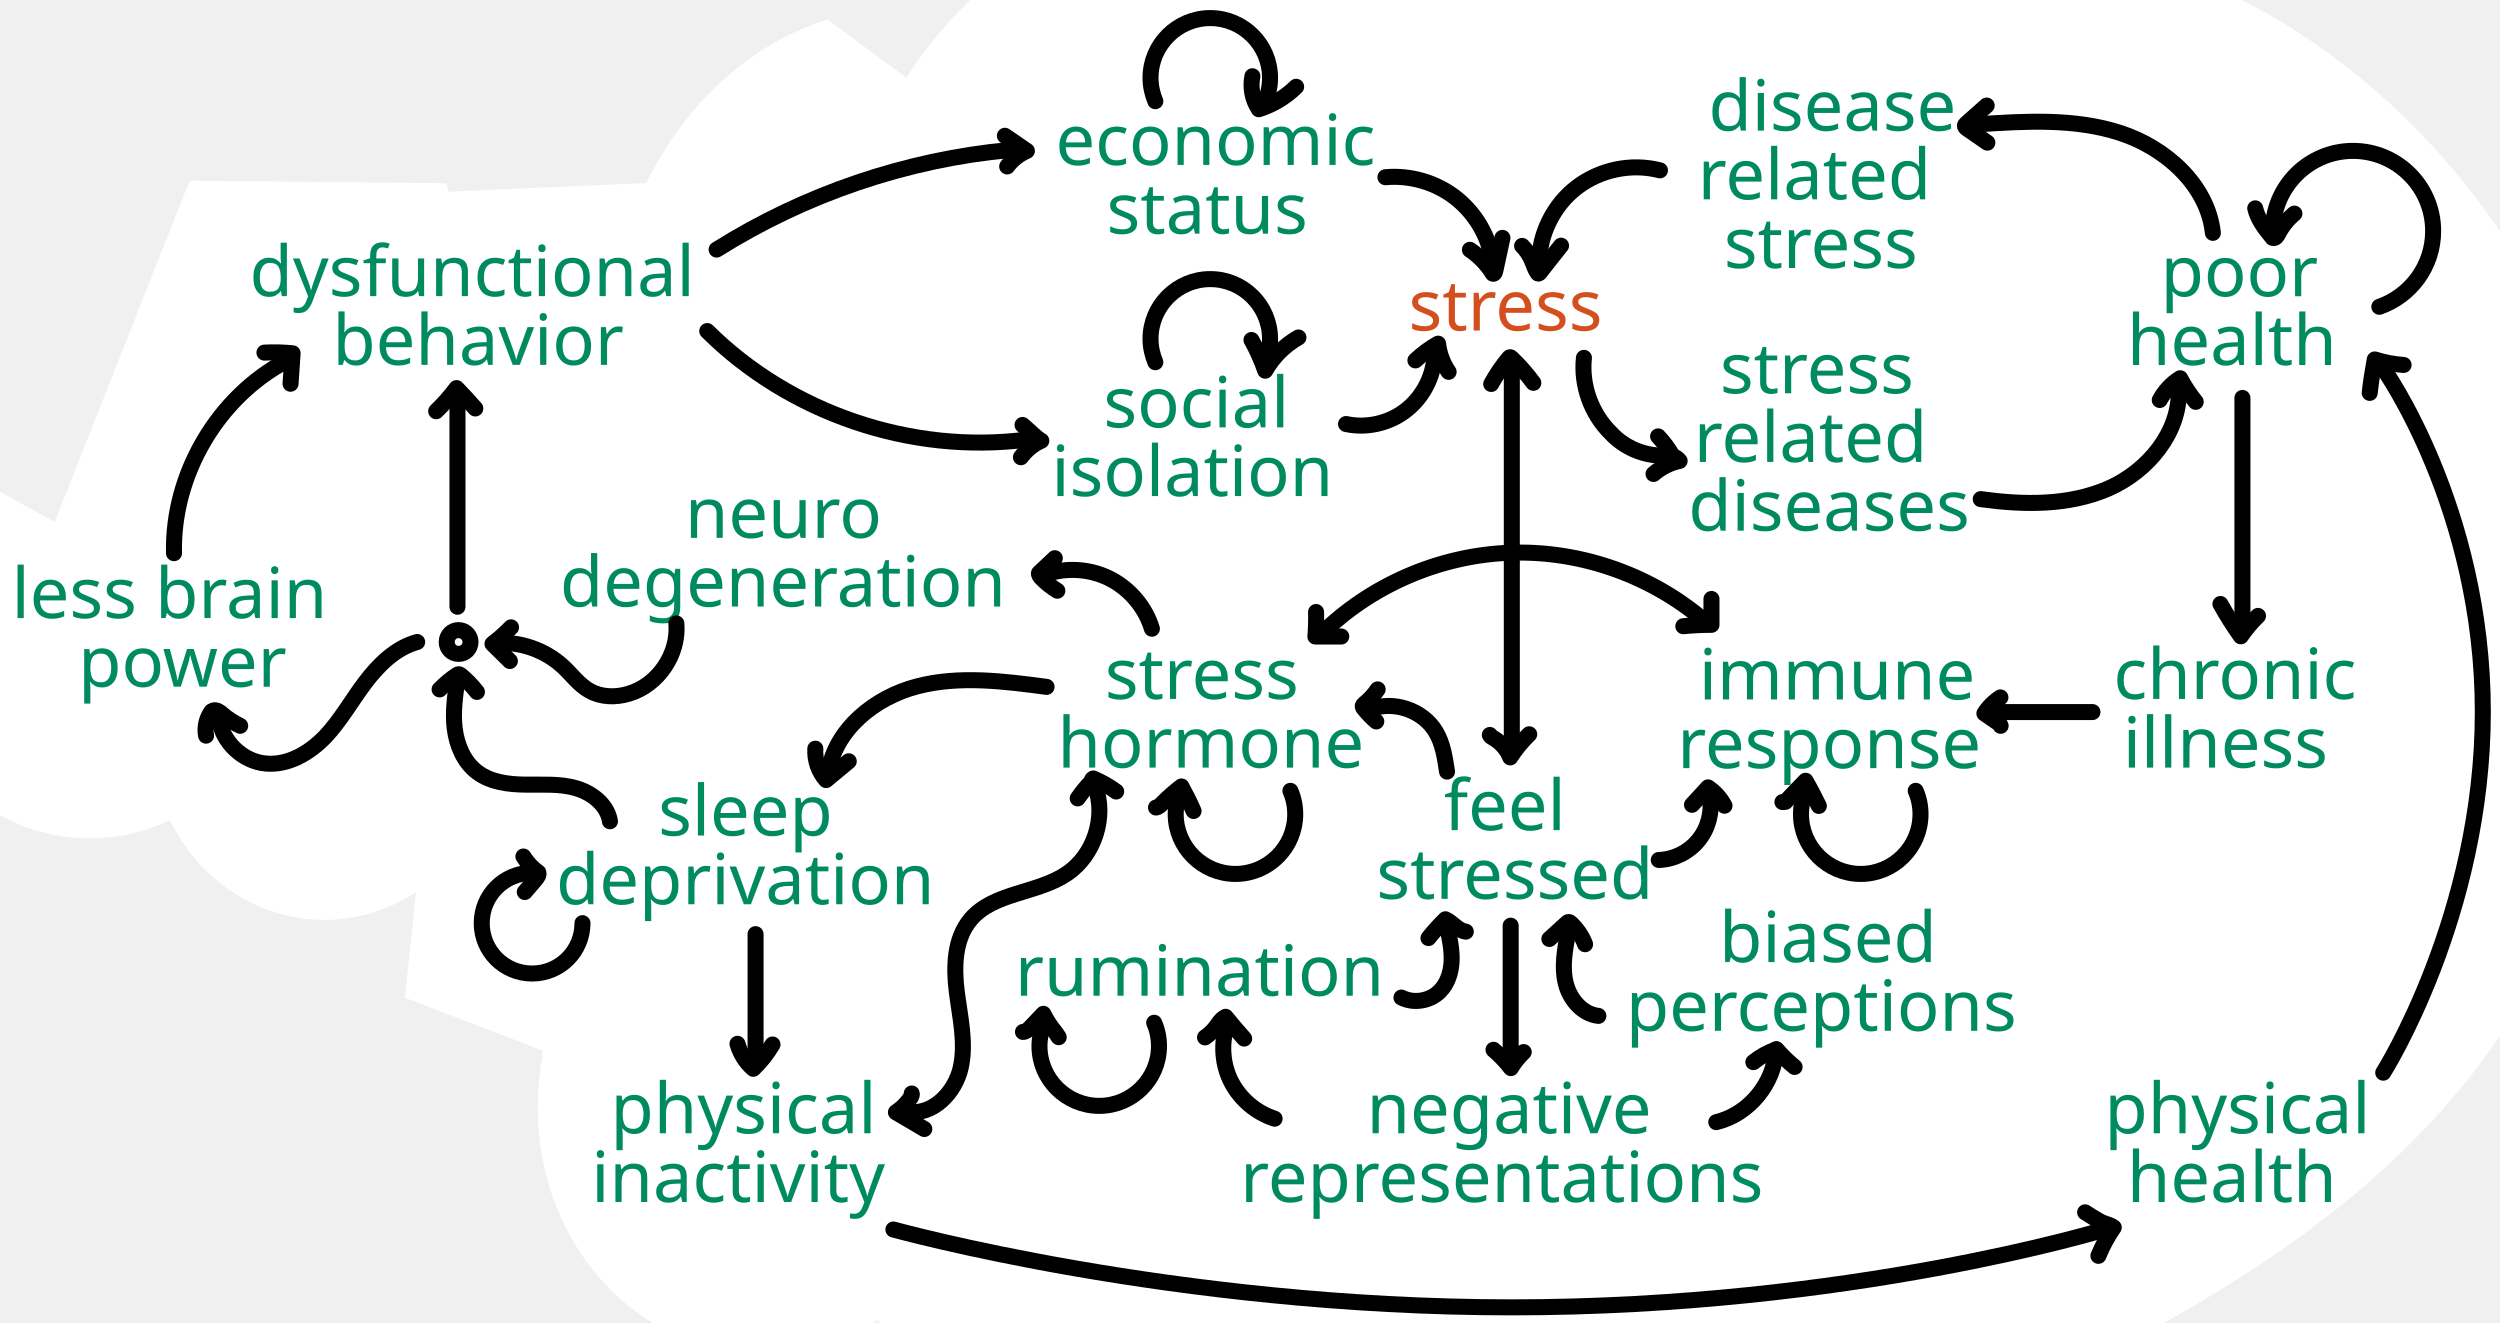
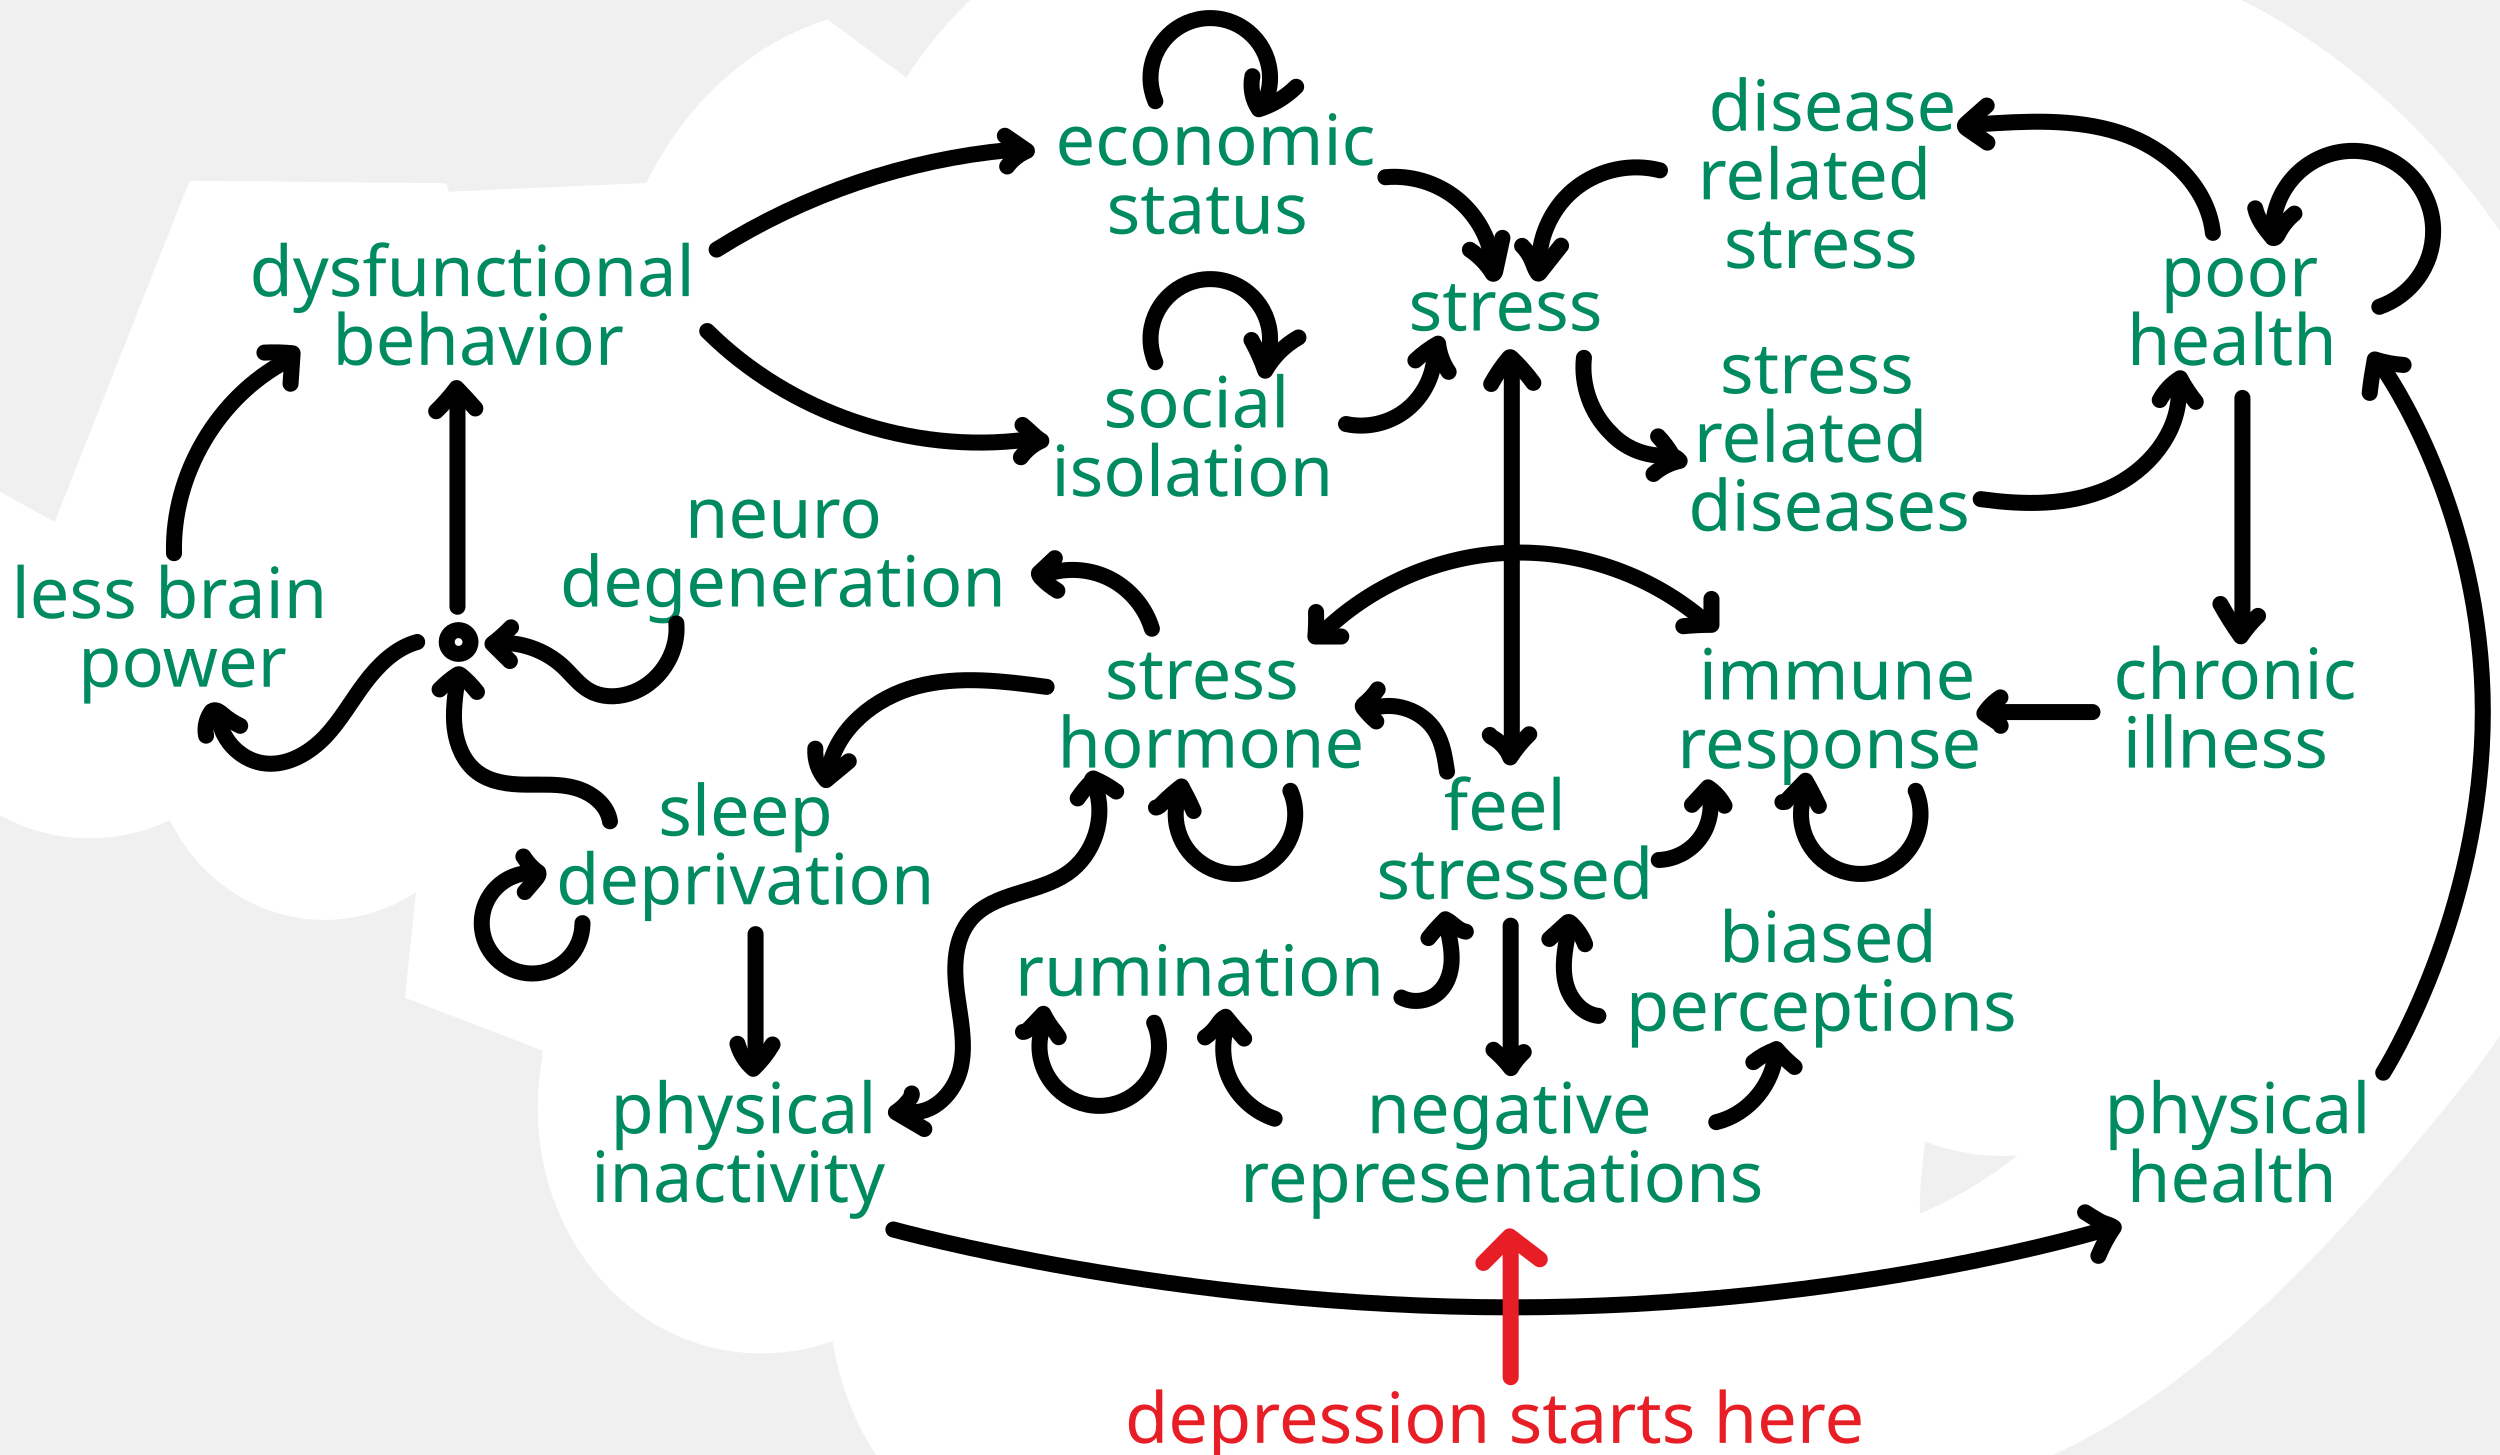
- <svg xmlns="http://www.w3.org/2000/svg" version="1.1" id="Layer_1" x="0px" y="0px" viewBox="0 0 1091.9 577.5" enable-background="new 0 0 1091.9 577.5" xml:space="preserve">
-   <path fill="none" stroke="#FFFFFF" stroke-width="120" stroke-linejoin="bevel" stroke-miterlimit="10" d="M26.5,229.5  c-8,14.4-16.2,29.9-15.1,46.3s15.6,33.1,31.7,30c14.3-2.8,21.8-18.2,27.1-31.8c22.8-57.7,45.6-115.3,68.4-173  c23.7,63.5,21.8,136.2-5.3,198.3c-3.6,8.2-7.7,16.7-7,25.6c0.6,8.9,8.1,18.1,17,16.8c8.2-1.2,12.7-10,15.9-17.7  c29.5-72.5,59.1-145,88.6-217.5c19.5,38,15.5,83.4,11,125.9c-7.4,69.9-14.9,139.8-22.3,209.7c48.9-67.5,78.2-149.1,83.4-232.3  c1.7-27.8,0.9-56,8.3-82.9c7.4-26.8,25-52.8,51.5-61.3c-1.6,124.8-25.7,249.3-70.9,365.6c-7.1,18.3-14.9,37.1-13.8,56.7  c1,19.6,13.7,40.2,33.2,42.9c16.1,2.3,31.8-8.3,40.4-22.1c8.6-13.8,11.5-30.3,14.1-46.3c14.6-89.2,25.6-179,33-269.1  c3-36.9,5.7-74.6,20.6-108.4s44.9-63.6,81.7-67.1c-7.1,162-99.9,312.8-96.4,474.9c0.3,15.1,1.6,30.6,8.2,44.2  c6.6,13.6,19.6,25,34.6,25.9c16.8,0.9,32.1-11.5,39.7-26.5s9.2-32.3,10.6-49.1c8.4-98.8,16.8-197.6,25.2-296.4  c2.9-33.7,5.8-67.9,17.4-99.7s32.9-61.5,63.6-75.7c19.8,63.3-5,130.7-22.3,194.7c-29.5,109.1-37.5,224-23.4,336.1  c1.7,13.1,4.7,27.9,16.1,34.5c13.3,7.7,31.2-0.8,39-14c7.8-13.2,8.2-29.3,8.4-44.7c1.6-121.3,3.3-242.6,4.9-363.9  c0.4-28.5,1.1-58.3,14.3-83.6C671,49.2,700.9,30.2,728.1,39c-20.5,150.7-41,301.4-61.4,452.1c-2.3,17-4.6,34.6-0.1,51.1  c4.5,16.6,17.6,32,34.7,33.8c19.2,2,36.5-14.1,42.7-32.3c6.3-18.2,4.2-38.1,2.5-57.4c-14.3-157.3-4-316.8,30.4-470.9  c19.7-4.5,39.4,11.4,46.4,30.3s4.7,39.9,2.3,59.9c-14.6,120-29.1,240-43.7,360c-4,32.6-4,73.3,24.8,89.1  c23.1,12.6,51.4,1.1,74.8-10.9c55.6-28.6,111-61.3,149.9-110.3c43.5-54.8,62.6-128.1,51.5-197.2c-11.1-69-52.3-132.7-110.7-171.1  c-15.9-10.4-33.5-19.2-52.5-20.7c-18.9-1.5-39.4,5.5-50.1,21.3s-7.9,40.3,8.2,50.4c17.8,11.1,41.5,1.5,61.8,6.9  c17.2,4.6,30.1,19.9,36,36.7c5.9,16.8,5.9,35.1,4.8,52.9c-3.8,62.8-20,124.8-47.4,181.5c-7.2,14.8-15.4,29.7-28.4,39.9  c-12.9,10.2-31.7,14.6-46.1,6.7c-22-11.9-23-42.6-21.1-67.6c3.4-44.7,6.9-89.4,10.3-134.2c1.6-20.1,3.6-41.6,16.2-57.4  s39.7-21.6,52.5-6c-11.4,58.3-22.9,116.6-34.3,174.9" />
-   <text transform="matrix(1 0 0 1 615.1955 144.3519)" fill="#D34F1D" font-family="'PermanentMarker'" font-size="30.74">stress</text>
+ <svg xmlns="http://www.w3.org/2000/svg" version="1.1" id="Layer_1" x="0px" y="0px" viewBox="0 0 1091.9 635.1" enable-background="new 0 0 1091.9 635.1" xml:space="preserve">
+   <path fill="none" stroke="#FFFFFF" stroke-width="120" stroke-linejoin="bevel" stroke-miterlimit="10" d="M26.5,229.5  c-8,14.4-16.2,29.9-15.1,46.3s15.6,33.1,31.7,30c14.3-2.8,21.8-18.2,27.1-31.8c22.8-57.7,45.6-115.3,68.4-173  c23.7,63.5,21.8,136.2-5.3,198.3c-3.6,8.2-7.7,16.7-7,25.6c0.6,8.9,8.1,18.1,17,16.8c8.2-1.2,12.7-10,15.9-17.7  c29.5-72.5,59.1-145,88.6-217.5c19.5,38,15.5,83.4,11,125.9c-7.4,69.9-14.9,139.8-22.3,209.7c48.9-67.5,78.2-149.1,83.4-232.3  c1.7-27.8,0.9-56,8.3-82.9c7.4-26.8,25-52.8,51.5-61.3c-1.6,124.8-25.7,249.3-70.9,365.6c-7.1,18.3-14.9,37.1-13.8,56.7  c1,19.6,13.7,40.2,33.2,42.9c16.1,2.3,31.8-8.3,40.4-22.1c8.6-13.8,11.5-30.3,14.1-46.3c14.6-89.2,25.6-179,33-269.1  c3-36.9,5.7-74.6,20.6-108.4s44.9-63.6,81.7-67.1c-7.1,162-100.7,371.9-97.2,534c0.3,15.1,1.6,30.6,8.2,44.2  c6.6,13.6,19.6,25,34.6,25.9c16.8,0.9,32.1-11.5,39.7-26.5c7.6-15,9.2-32.3,10.6-49.1c8.4-98.8,17.6-256.7,26-355.5  c2.9-33.7,5.8-67.9,17.4-99.7s32.9-61.5,63.6-75.7c19.8,63.3-5,130.7-22.3,194.7c-29.5,109.1-38.3,283.1-24.2,395.2  c1.7,13.1,4.7,27.9,16.1,34.5c13.3,7.7,31.2-0.8,39-14c7.8-13.2,8.2-29.3,8.4-44.7c1.6-121.3,4.1-301.7,5.7-423  c0.4-28.5,1.1-58.3,14.3-83.6C671,49.2,700.9,30.2,728.1,39c-20.5,150.7-41.7,360.5-62.2,511.2c-2.3,17-4.6,34.6-0.1,51.1  s17.6,32,34.7,33.8c19.2,2,36.5-14.1,42.7-32.3c6.3-18.2,4.2-38.1,2.5-57.4c-14.3-157.3-3.3-375.9,31.2-530  c19.7-4.5,39.4,11.4,46.4,30.3s4.7,39.9,2.3,59.9c-14.6,120-30.7,273-45.2,393c-4,32.6-4,73.3,24.8,89.1  c23.1,12.6,51.4,1.1,74.8-10.9c55.6-28.6,112.6-94.3,151.4-143.3c43.5-54.8,62.6-128.1,51.5-197.2c-11.1-69-52.3-132.7-110.7-171.1  c-15.9-10.4-33.5-19.2-52.5-20.7c-18.9-1.5-39.4,5.5-50.1,21.3s-7.9,40.3,8.2,50.4c17.8,11.1,41.5,1.5,61.8,6.9  c17.2,4.6,30.1,19.9,36,36.7c5.9,16.8,5.9,35.1,4.8,52.9c-3.8,62.8-20,124.8-47.4,181.5c-7.2,14.8-15.4,29.7-28.4,39.9  c-12.9,10.2-31.7,14.6-46.1,6.7c-22-11.9-23-42.6-21.1-67.6c3.4-44.7,6.9-89.4,10.3-134.2c1.6-20.1,3.6-41.6,16.2-57.4  s39.7-21.6,52.5-6c-11.4,58.3-22.9,116.6-34.3,174.9" />
+   <g>
+     <text transform="matrix(1 0 0 1 615.1955 144.3519)" fill="#008A60" font-family="'PermanentMarker'" font-size="30.74">stress</text>
+   </g>
  <g>
    <line fill="none" stroke="#000000" stroke-width="7" stroke-linecap="round" stroke-miterlimit="10" x1="660.3" y1="161" x2="660.3" y2="325.6" />
    <path fill="none" stroke="#000000" stroke-width="7" stroke-linecap="round" stroke-linejoin="round" stroke-miterlimit="10" d="   M651.3,167.7c2.2-4,4.8-7.9,7.8-11.4c0.1-0.1,0.2-0.3,0.4-0.3c0.2,0,0.4,0.1,0.6,0.3c3.5,3.3,6.7,7,9.6,10.9" />
    <path fill="none" stroke="#000000" stroke-width="7" stroke-linecap="round" stroke-linejoin="round" stroke-miterlimit="10" d="   M650.7,321c0.2,0.6,0.8,0.9,1.3,1.2c2.9,1.6,5.3,4.1,6.9,7c0.2,0.5,0.4,1.1,0.7,1.6c2.4-3.7,5.2-7.1,8.3-10.1" />
  </g>
  <text transform="matrix(1 0 0 1 630.6526 362.5766)">
    <tspan x="0" y="0" fill="#008A60" font-family="'PermanentMarker'" font-size="30.74">feel</tspan>
    <tspan x="-29.5" y="30" fill="#008A60" font-family="'PermanentMarker'" font-size="30.74">stressed</tspan>
  </text>
  <g>
    <path fill="none" stroke="#000000" stroke-width="7" stroke-linecap="round" stroke-miterlimit="10" d="M598.5,309.8   c10.2-4,23,0.4,28.6,9.8c3.1,5.2,4,11.4,4.9,17.4" />
    <path fill="none" stroke="#000000" stroke-width="7" stroke-linecap="round" stroke-linejoin="round" stroke-miterlimit="10" d="   M601.7,301.1c-1.6,2.4-3.6,4.5-5.9,6.4c-0.3,0.2-0.5,0.5-0.6,0.8c-0.1,0.4,0.2,0.8,0.4,1.1c1.7,2.1,3.5,4,5.5,5.7" />
  </g>
  <text transform="matrix(1 0 0 1 482.5543 305.2707)">
    <tspan x="0" y="0" fill="#008A60" font-family="'PermanentMarker'" font-size="30.74">stress</tspan>
    <tspan x="-20.7" y="30" fill="#008A60" font-family="'PermanentMarker'" font-size="30.74">hormone</tspan>
  </text>
  <g>
    <path fill="none" stroke="#000000" stroke-width="7" stroke-linecap="round" stroke-miterlimit="10" d="M724.5,375.6   c6.6-0.2,13.1-3.4,17.3-8.6c4.2-5.1,6.1-12.1,5-18.6" />
    <path fill="none" stroke="#000000" stroke-width="7" stroke-linecap="round" stroke-linejoin="round" stroke-miterlimit="10" d="   M739,351.5c2.3-2.5,4.7-5,7-7.6c3,2,5.5,4.8,7.2,8" />
  </g>
  <text transform="matrix(1 0 0 1 741.9772 305.4846)">
    <tspan x="0" y="0" fill="#008A60" font-family="'PermanentMarker'" font-size="30.74">immune</tspan>
    <tspan x="-9.4" y="30" fill="#008A60" font-family="'PermanentMarker'" font-size="30.74">response</tspan>
  </text>
  <g>
    <path fill="none" stroke="#000000" stroke-width="7" stroke-linecap="round" stroke-miterlimit="10" d="M576.6,277.4   c22-21.9,52.4-35,83.4-36s62.2,10.2,85.5,30.7" />
    <path fill="none" stroke="#000000" stroke-width="7" stroke-linecap="round" stroke-linejoin="round" stroke-miterlimit="10" d="   M747.5,261.6c0,3.8,0,7.6,0,11.3c-4.1,0-8.2,0.2-12.3,0.6" />
    <path fill="none" stroke="#000000" stroke-width="7" stroke-linecap="round" stroke-linejoin="round" stroke-miterlimit="10" d="   M574.8,267.3c0.1,3.6,0,7.1-0.3,10.7c3.8,0,7.6,0,11.3,0" />
  </g>
  <g>
    <path fill="none" stroke="#000000" stroke-width="7" stroke-linecap="round" stroke-miterlimit="10" d="M515.6,345.4   c-1.3,3.1-2.1,6.6-2.1,10.2c0,14.4,11.7,26.1,26.1,26.1s26.1-11.7,26.1-26.1c0-3.6-0.7-7-2.1-10.2" />
    <path fill="none" stroke="#000000" stroke-width="7" stroke-linecap="round" stroke-linejoin="round" stroke-miterlimit="10" d="   M504.9,352.7c1.2-0.2,2-1.1,2.9-2c2.6-2.6,5.3-5,8.2-7.2c1.9,3.5,3.7,7,5.3,10.7" />
  </g>
  <g>
    <path fill="none" stroke="#000000" stroke-width="7" stroke-linecap="round" stroke-miterlimit="10" d="M788.7,345.4   c-1.3,3.1-2.1,6.6-2.1,10.2c0,14.4,11.7,26.1,26.1,26.1c14.4,0,26.1-11.7,26.1-26.1c0-3.6-0.7-7-2.1-10.2" />
    <path fill="none" stroke="#000000" stroke-width="7" stroke-linecap="round" stroke-linejoin="round" stroke-miterlimit="10" d="   M778.5,350.3c0.4,0,0.8,0,1.3-0.1c2.9-3.1,5.8-6.1,8.8-9.2c2.1,3.6,4,7.3,5.8,11" />
  </g>
  <g>
    <path fill="none" stroke="#000000" stroke-width="7" stroke-linecap="round" stroke-miterlimit="10" d="M503.1,274.6   c-2.7-9-9.2-16.9-17.5-21.4c-8.3-4.5-18.4-5.5-27.5-2.8" />
    <path fill="none" stroke="#000000" stroke-width="7" stroke-linecap="round" stroke-linejoin="round" stroke-miterlimit="10" d="   M460.7,243.8c-2.3,2.2-4.6,4.3-6.9,6.5c-0.2,0.7,0.4,1.4,0.9,2c2.1,2.2,4.5,4.1,7.1,5.7" />
  </g>
  <text transform="matrix(1 0 0 1 299.1598 234.9046)">
    <tspan x="0" y="0" fill="#008A60" font-family="'PermanentMarker'" font-size="30.74">neuro</tspan>
    <tspan x="-54.6" y="30" fill="#008A60" font-family="'PermanentMarker'" font-size="30.74">degeneration</tspan>
  </text>
  <g>
    <path fill="none" stroke="#000000" stroke-width="7" stroke-linecap="round" stroke-miterlimit="10" d="M457.1,300   c-18.8-2.5-38.3-5-56.6-0.2c-18.4,4.8-35.7,18.7-38.7,37.5" />
    <path fill="none" stroke="#000000" stroke-width="7" stroke-linecap="round" stroke-linejoin="round" stroke-miterlimit="10" d="   M356.1,327c-0.3,5,1.4,10,4.7,13.7c3.3-2.7,6.6-5.5,9.9-8.2" />
  </g>
  <text transform="matrix(1 0 0 1 287.4713 364.9405)">
    <tspan x="0" y="0" fill="#008A60" font-family="'PermanentMarker'" font-size="30.74">sleep</tspan>
    <tspan x="-44.6" y="30" fill="#008A60" font-family="'PermanentMarker'" font-size="30.74">deprivation</tspan>
  </text>
  <g>
    <line fill="none" stroke="#000000" stroke-width="7" stroke-linecap="round" stroke-miterlimit="10" x1="330" y1="408" x2="330" y2="459" />
    <path fill="none" stroke="#000000" stroke-width="7" stroke-linecap="round" stroke-linejoin="round" stroke-miterlimit="10" d="   M322.1,455.9c1.2,4.2,3.6,8.1,6.9,10.9c3.3-3.1,6.1-6.7,8.4-10.6" />
  </g>
  <text transform="matrix(1 0 0 1 266.6528 494.9754)">
    <tspan x="0" y="0" fill="#008A60" font-family="'PermanentMarker'" font-size="30.74">physical</tspan>
    <tspan x="-8.4" y="30" fill="#008A60" font-family="'PermanentMarker'" font-size="30.74">inactivity</tspan>
  </text>
  <g>
    <path fill="none" stroke="#000000" stroke-width="7" stroke-linecap="round" stroke-miterlimit="10" d="M478.3,343.3   c5,13.5-0.3,30.1-12.2,38.2c-13,8.9-32.1,8.1-42.2,20.1c-7.1,8.5-7.4,20.7-6,31.7c1.4,11,4.1,22.2,1.7,33   c-2.4,10.8-12.2,21.1-23.1,19.2" />
    <path fill="none" stroke="#000000" stroke-width="7" stroke-linecap="round" stroke-linejoin="round" stroke-miterlimit="10" d="   M398.2,477.6c0.2,0.5-0.1,1-0.3,1.5c-1.7,2.7-4,5-6.6,6.7c4.1,2.4,8.3,4.9,12.4,7.3" />
    <path fill="none" stroke="#000000" stroke-width="7" stroke-linecap="round" stroke-linejoin="round" stroke-miterlimit="10" d="   M470.7,348.7c1.8-2.6,3.8-5.1,6.1-7.4c-0.1-0.5,0.2-1.1,0.7-1.3c3.5,1.5,6.9,3.4,10,5.7" />
  </g>
  <g>
    <path fill="none" stroke="#000000" stroke-width="7" stroke-linecap="round" stroke-linejoin="round" stroke-miterlimit="10" d="   M254.4,403.2c0,12.2-9.8,22-22,22s-22-9.8-22-22s9.8-22,22-22" />
    <path fill="none" stroke="#000000" stroke-width="7" stroke-linecap="round" stroke-linejoin="round" stroke-miterlimit="10" d="   M228.6,374.1c1.7,2.7,3.9,5.1,6.5,6.9c0.4,1-0.4,2.2-1.1,3c-1.6,1.9-3.2,3.7-4.8,5.6" />
  </g>
  <g>
    <path fill="none" stroke="#000000" stroke-width="7" stroke-linecap="round" stroke-miterlimit="10" d="M201.2,275.3   c2.4,0.4,4.3,2.6,4.3,5.1c0,2.9-2.3,5.2-5.2,5.2c-2.9,0-5.2-2.3-5.2-5.2c0-2.9,2.3-5.2,5.2-5.2" />
    <path fill="none" stroke="#000000" stroke-width="7" stroke-linecap="round" stroke-miterlimit="10" d="M199.9,296.2   c-1.1,7.3-2.2,14.7-1.3,22c0.9,7.3,4,14.7,9.9,19.1c5.9,4.4,13.6,5.3,21,5.4c7.4,0.1,14.9-0.5,21.9,1.5c7.1,2,13.9,7.3,15,14.5" />
    <path fill="none" stroke="#000000" stroke-width="7" stroke-linecap="round" stroke-miterlimit="10" d="M295.4,272.3   c1.2,13.3-7.9,26.9-20.8,30.7c-5.6,1.7-12,1.6-17.1-1.3c-4.5-2.5-7.7-6.9-11.4-10.4c-7.9-7.4-19-11.3-29.9-10.4" />
    <line fill="none" stroke="#000000" stroke-width="7" stroke-linecap="round" stroke-miterlimit="10" x1="199.8" y1="265" x2="199.8" y2="172.3" />
    <path fill="none" stroke="#000000" stroke-width="7" stroke-linecap="round" stroke-miterlimit="10" d="M95.6,313.8   c1.4,10.2,10.4,18.9,20.7,19.7c9.7,0.8,19-4.7,25.8-11.8c6.7-7.1,11.5-15.8,17.4-23.6c5.9-7.8,13.3-15.1,22.7-17.7" />
    <path fill="none" stroke="#000000" stroke-width="7" stroke-linecap="round" stroke-linejoin="round" stroke-miterlimit="10" d="   M223.2,274c-2.5,2.6-5.2,5-8.1,7.2c2.5,2.5,5.1,5,7.6,7.5" />
    <path fill="none" stroke="#000000" stroke-width="7" stroke-linecap="round" stroke-linejoin="round" stroke-miterlimit="10" d="   M192,301.1c2.3-2.3,4.8-4.5,7.6-6.3c0.3-0.2,0.6-0.4,0.9-0.3c0.2,0,0.4,0.2,0.6,0.3c2.7,2.2,5.1,4.7,7.2,7.4" />
    <path fill="none" stroke="#000000" stroke-width="7" stroke-linecap="round" stroke-linejoin="round" stroke-miterlimit="10" d="   M190.5,179.6c3.2-3.1,6.2-6.5,8.9-10.1c2.8,2.9,5.5,5.8,8.2,8.9" />
    <path fill="none" stroke="#000000" stroke-width="7" stroke-linecap="round" stroke-linejoin="round" stroke-miterlimit="10" d="   M90,321.3c-0.7-3.6,0.2-7.6,2.4-10.6c0.3-0.1,0.5-0.3,0.8-0.4c1.4-0.4,2.9,0.7,4,1.7c2.3,2,5,3.7,7.7,5" />
  </g>
  <text transform="matrix(1 0 0 1 5.0581 269.9439)">
    <tspan x="0" y="0" fill="#008A60" font-family="'PermanentMarker'" font-size="30.74">less brain</tspan>
    <tspan x="29.1" y="30" fill="#008A60" font-family="'PermanentMarker'" font-size="30.74">power</tspan>
  </text>
  <text transform="matrix(1 0 0 1 108.9952 129.3521)">
    <tspan x="0" y="0" fill="#008A60" font-family="'PermanentMarker'" font-size="30.74">dysfunctional</tspan>
    <tspan x="36.2" y="30" fill="#008A60" font-family="'PermanentMarker'" font-size="30.74">behavior</tspan>
  </text>
  <path fill="none" stroke="#000000" stroke-width="7" stroke-linecap="round" stroke-miterlimit="10" d="M76,241.6  c-0.8-34.3,19.1-68.3,49.5-84.2" />
  <path fill="none" stroke="#000000" stroke-width="7" stroke-linecap="round" stroke-linejoin="round" stroke-miterlimit="10" d="  M115.5,154c4.1-0.2,8.2-0.1,12.3,0.3c-0.3,4.4-0.6,8.9-0.9,13.3" />
  <g>
    <path fill="none" stroke="#000000" stroke-width="7" stroke-linecap="round" stroke-miterlimit="10" d="M313,109   c38.5-24.2,82.8-39.3,128.1-43.5" />
    <path fill="none" stroke="#000000" stroke-width="7" stroke-linecap="round" stroke-linejoin="round" stroke-miterlimit="10" d="   M438.9,59.3c3.2,2.2,6.4,4.4,9.6,6.6c-3.4,1.5-6.4,3.8-8.6,6.8" />
  </g>
  <text transform="matrix(1 0 0 1 461.0083 72.0467)">
    <tspan x="0" y="0" fill="#008A60" font-family="'PermanentMarker'" font-size="30.74">economic</tspan>
    <tspan x="22.3" y="30" fill="#008A60" font-family="'PermanentMarker'" font-size="30.74">status</tspan>
  </text>
  <g>
    <path fill="none" stroke="#000000" stroke-width="7" stroke-linecap="round" stroke-miterlimit="10" d="M504.6,44.2   c-1.3-3.1-2.1-6.6-2.1-10.2c0-14.4,11.7-26.1,26.1-26.1c14.4,0,26.1,11.7,26.1,26.1c0,3.6-0.7,7-2.1,10.2" />
    <path fill="none" stroke="#000000" stroke-width="7" stroke-linecap="round" stroke-linejoin="round" stroke-miterlimit="10" d="   M547,33.3c-1,4.9,0,10.2,2.8,14.4c6.1-1.9,11.7-5.3,16.3-9.8" />
  </g>
  <g>
    <path fill="none" stroke="#000000" stroke-width="7" stroke-linecap="round" stroke-miterlimit="10" d="M605.1,77.4   c10.9-1,22.2,2.3,30.8,9.1c8.6,6.8,14.5,16.9,16,27.8" />
    <path fill="none" stroke="#000000" stroke-width="7" stroke-linecap="round" stroke-linejoin="round" stroke-miterlimit="10" d="   M642,109.1c4,2.7,7.5,6.3,10,10.4c0.4,0.3,0.9-0.3,1-0.8c1.1-4.9,2.1-9.9,3.2-14.8" />
  </g>
  <g>
    <path fill="none" stroke="#000000" stroke-width="7" stroke-linecap="round" stroke-miterlimit="10" d="M308.9,144.6   c36.1,35.9,89.1,53.9,139.5,47.4" />
    <path fill="none" stroke="#000000" stroke-width="7" stroke-linecap="round" stroke-linejoin="round" stroke-miterlimit="10" d="   M446.6,185.6c1.6,1.4,3.2,2.8,4.7,4.2c1.1,1,2.2,2,3.5,2.7c-3.5,1.5-6.6,4.1-8.9,7.2" />
  </g>
  <text transform="matrix(1 0 0 1 481.9358 186.6573)">
    <tspan x="0" y="0" fill="#008A60" font-family="'PermanentMarker'" font-size="30.74">social</tspan>
    <tspan x="-22.7" y="30" fill="#008A60" font-family="'PermanentMarker'" font-size="30.74">isolation</tspan>
  </text>
  <g>
    <path fill="none" stroke="#000000" stroke-width="7" stroke-linecap="round" stroke-miterlimit="10" d="M504.6,158.2   c-1.3-3.1-2.1-6.6-2.1-10.2c0-14.4,11.7-26.1,26.1-26.1c14.4,0,26.1,11.7,26.1,26.1c0,3.6-0.7,7-2.1,10.2" />
    <path fill="none" stroke="#000000" stroke-width="7" stroke-linecap="round" stroke-linejoin="round" stroke-miterlimit="10" d="   M546.6,148.5c2.4,4.3,4.4,8.8,6,13.4c3.4-6,8.5-11.1,14.5-14.5" />
  </g>
  <g>
    <path fill="none" stroke="#000000" stroke-width="7" stroke-linecap="round" stroke-miterlimit="10" d="M587.9,185.2   c8.8,1.9,18.3-0.2,25.5-5.5c7.2-5.3,12.1-13.8,13-22.7" />
    <path fill="none" stroke="#000000" stroke-width="7" stroke-linecap="round" stroke-linejoin="round" stroke-miterlimit="10" d="   M618.2,157.4c3-2.8,6.3-5.3,9.9-7.3c0.5,4.4,2.1,8.7,4.6,12.3" />
  </g>
  <g>
    <path fill="none" stroke="#000000" stroke-width="7" stroke-linecap="round" stroke-miterlimit="10" d="M691.8,156.3   c-1.3,12,3.2,24.5,11.8,32.9c5.8,6.3,14.4,9.9,22.9,9.8" />
    <path fill="none" stroke="#000000" stroke-width="7" stroke-linecap="round" stroke-linejoin="round" stroke-miterlimit="10" d="   M724.2,190.6c2.5,2.6,4.6,5.5,6.4,8.6c1.2,0.4,2.2,1.1,3,2.1c-4.2,0.9-8.2,2.9-11.4,5.7" />
  </g>
  <text transform="matrix(1 0 0 1 751.2 171.7644)">
    <tspan x="0" y="0" fill="#008A60" font-family="'PermanentMarker'" font-size="30.74">stress</tspan>
    <tspan x="-11.4" y="30" fill="#008A60" font-family="'PermanentMarker'" font-size="30.74">related</tspan>
    <tspan x="-13.8" y="60" fill="#008A60" font-family="'PermanentMarker'" font-size="30.74">diseases</tspan>
  </text>
  <g>
    <path fill="none" stroke="#000000" stroke-width="7" stroke-linecap="round" stroke-miterlimit="10" d="M865.1,218   c18.7,2.6,38.4,2.9,55.7-4.6c17.3-7.6,31.5-24.6,30.8-43.5" />
    <path fill="none" stroke="#000000" stroke-width="7" stroke-linecap="round" stroke-linejoin="round" stroke-miterlimit="10" d="   M943.3,174.7c2.1-3.9,5.2-7.2,8.9-9.5c1.9,3.6,4.2,7.1,6.8,10.3" />
  </g>
  <text transform="matrix(1 0 0 1 943.6816 129.4055)">
    <tspan x="0" y="0" fill="#008A60" font-family="'PermanentMarker'" font-size="30.74">poor</tspan>
    <tspan x="-14.7" y="30" fill="#008A60" font-family="'PermanentMarker'" font-size="30.74">health</tspan>
  </text>
  <g>
    <path fill="none" stroke="#000000" stroke-width="7" stroke-linecap="round" stroke-miterlimit="10" d="M863.8,54.3   c20.9-1.4,42.4-2.7,62.3,3.8c19.9,6.5,38.1,22.8,40.4,43.6" />
    <path fill="none" stroke="#000000" stroke-width="7" stroke-linecap="round" stroke-linejoin="round" stroke-miterlimit="10" d="   M867.7,46.1c-2.6,2.3-5.2,4.6-7.8,6.9c-0.4,0.4-0.9,0.8-1.3,1.2c-0.2,0.2-0.3,0.4-0.4,0.6c-0.1,0.5,0.4,1,0.8,1.3   c3,2.1,6,4.1,9,6.2" />
  </g>
  <text transform="matrix(1 0 0 1 746.2096 57.0459)">
    <tspan x="0" y="0" fill="#008A60" font-family="'PermanentMarker'" font-size="30.74">disease</tspan>
    <tspan x="-4.7" y="30" fill="#008A60" font-family="'PermanentMarker'" font-size="30.74">related</tspan>
    <tspan x="6.7" y="60" fill="#008A60" font-family="'PermanentMarker'" font-size="30.74">stress</tspan>
  </text>
  <g>
    <path fill="none" stroke="#000000" stroke-width="7" stroke-linecap="round" stroke-miterlimit="10" d="M672.2,115   c0.1-12.8,6.3-25.4,16.5-33.2s23.9-10.6,36.3-7.4" />
    <path fill="none" stroke="#000000" stroke-width="7" stroke-linecap="round" stroke-linejoin="round" stroke-miterlimit="10" d="   M664.8,107.4c1.8,1.8,3.2,3.9,4.2,6.2c0.8,1.9,1.4,4,2.6,5.7c0.1,0.1,0.2,0.2,0.3,0.2c0.2,0,0.3-0.1,0.5-0.3c3.1-4,6.3-8,9.4-11.9" />
  </g>
  <g>
    <path fill="none" stroke="#000000" stroke-width="7" stroke-linecap="round" stroke-miterlimit="10" d="M1039.2,134   c13.7-4.8,23.5-17.8,23.5-33.1c0-19.3-15.7-35-35-35c-19.3,0-35,15.7-35,35" />
    <path fill="none" stroke="#000000" stroke-width="7" stroke-linecap="round" stroke-linejoin="round" stroke-miterlimit="10" d="   M985,91c1.1,4.9,4.4,9,7.6,12.9c1.1,0.4,2-0.8,2.5-1.9c1.7-3.3,4.1-6.3,7-8.7" />
  </g>
  <g>
    <line fill="none" stroke="#000000" stroke-width="7" stroke-linecap="round" stroke-miterlimit="10" x1="979.4" y1="173.8" x2="979.4" y2="271.9" />
    <path fill="none" stroke="#000000" stroke-width="7" stroke-linecap="round" stroke-linejoin="round" stroke-miterlimit="10" d="   M969.8,263.8c2.7,4.9,5.7,9.6,8.9,14.1c2.2-3.2,4.7-6.2,7.5-8.9" />
  </g>
  <text transform="matrix(1 0 0 1 923.0735 305.2705)">
    <tspan x="0" y="0" fill="#008A60" font-family="'PermanentMarker'" font-size="30.74">chronic</tspan>
    <tspan x="4.1" y="30" fill="#008A60" font-family="'PermanentMarker'" font-size="30.74">illness</tspan>
  </text>
  <g>
    <line fill="none" stroke="#000000" stroke-width="7" stroke-linecap="round" stroke-miterlimit="10" x1="871.2" y1="311" x2="913.9" y2="311" />
    <path fill="none" stroke="#000000" stroke-width="7" stroke-linecap="round" stroke-linejoin="round" stroke-miterlimit="10" d="   M873.7,304.6c-2.8,1.8-5.2,4.2-7,7c2.2,1.5,4.5,3.1,6.7,4.6c0.1,0.3,0.3,0.6,0.4,0.8" />
  </g>
  <g>
    <path fill="none" stroke="#000000" stroke-width="7" stroke-linecap="round" stroke-miterlimit="10" d="M659.8,404.3   c0,18.7,0,37.3,0,56" />
    <path fill="none" stroke="#000000" stroke-width="7" stroke-linecap="round" stroke-linejoin="round" stroke-miterlimit="10" d="   M652.3,458.5c2.8,2.4,5.4,5.1,7.6,8c1.5-2.6,3.5-5,5.6-7" />
  </g>
  <text transform="matrix(1 0 0 1 596.8682 494.9756)">
    <tspan x="0" y="0" fill="#008A60" font-family="'PermanentMarker'" font-size="30.74">negative</tspan>
    <tspan x="-55.2" y="30" fill="#008A60" font-family="'PermanentMarker'" font-size="30.74">representations</tspan>
  </text>
  <g>
    <path fill="none" stroke="#000000" stroke-width="7" stroke-linecap="round" stroke-miterlimit="10" d="M749.6,490.1   c14.3-3.4,25.5-17.1,26.1-31.8" />
    <path fill="none" stroke="#000000" stroke-width="7" stroke-linecap="round" stroke-linejoin="round" stroke-miterlimit="10" d="   M765.8,463.9c3-2.4,6.4-4.3,10.1-5.6c2.4,2.8,5.1,5.4,7.9,7.7" />
  </g>
  <text transform="matrix(1 0 0 1 750.8391 420.2032)">
    <tspan x="0" y="0" fill="#008A60" font-family="'PermanentMarker'" font-size="30.74">biased</tspan>
    <tspan x="-40.7" y="30" fill="#008A60" font-family="'PermanentMarker'" font-size="30.74">perceptions</tspan>
  </text>
  <g>
    <path fill="none" stroke="#000000" stroke-width="7" stroke-linecap="round" stroke-miterlimit="10" d="M535.7,448.4   c-2.5,8-1.7,17,2.2,24.4c3.9,7.4,10.8,13.2,18.8,15.8" />
    <path fill="none" stroke="#000000" stroke-width="7" stroke-linecap="round" stroke-linejoin="round" stroke-miterlimit="10" d="   M526.3,453.1c1.8-1.3,3.5-2.8,4.8-4.6c1.2-1.6,2.3-3.5,4.2-4.4c2.6,3.2,5.3,6.4,8.1,9.5" />
  </g>
  <text transform="matrix(1 0 0 1 443.2925 434.8828)" fill="#008A60" font-family="'PermanentMarker'" font-size="30.74">rumination</text>
  <g>
    <path fill="none" stroke="#000000" stroke-width="7" stroke-linecap="round" stroke-miterlimit="10" d="M684.8,407.7   c-1.3,7.1-2.7,14.5-1,21.5c1.6,7,7.1,13.7,14.3,14.5" />
    <path fill="none" stroke="#000000" stroke-width="7" stroke-linecap="round" stroke-miterlimit="10" d="M632.2,405.3   c1,4.8,2,9.6,1.8,14.5c-0.2,4.9-1.8,9.9-5.3,13.3c-4.3,4.2-11.3,5.3-16.6,2.6" />
    <path fill="none" stroke="#000000" stroke-width="7" stroke-linecap="round" stroke-linejoin="round" stroke-miterlimit="10" d="   M623.9,409.7c2.3-2.9,4.8-5.6,7.4-8.2c3.2,1.5,5.4,4.9,8.9,5.4" />
    <path fill="none" stroke="#000000" stroke-width="7" stroke-linecap="round" stroke-linejoin="round" stroke-miterlimit="10" d="   M676.7,410.1c2.6-2.3,5.1-4.7,7.7-7c0.2-0.2,0.4-0.4,0.7-0.4c0.4,0,0.7,0.2,1,0.5c2.7,2.6,4.9,5.7,6.2,9.2" />
  </g>
  <g>
    <path fill="none" stroke="#000000" stroke-width="7" stroke-linecap="round" stroke-miterlimit="10" d="M456.1,446.7   c-1.3,3.1-2.1,6.6-2.1,10.2c0,14.4,11.7,26.1,26.1,26.1c14.4,0,26.1-11.7,26.1-26.1c0-3.6-0.7-7-2.1-10.2" />
    <path fill="none" stroke="#000000" stroke-width="7" stroke-linecap="round" stroke-linejoin="round" stroke-miterlimit="10" d="   M446.8,450.7c1.2,0,2.2-0.9,3-1.7c2-2.1,3.9-4.1,5.9-6.2c1.4,2.9,3.2,5.6,5.3,8.1c0.5,0.7,0.9,1.4,1.4,2.1" />
  </g>
  <g>
    <path fill="none" stroke="#000000" stroke-width="7" stroke-linecap="round" stroke-miterlimit="10" d="M390.2,537   c0,0,122.2,34,270.1,34s258.9-34,258.9-34" />
    <path fill="none" stroke="#000000" stroke-width="7" stroke-linecap="round" stroke-linejoin="round" stroke-miterlimit="10" d="   M910.7,529.5c1.2,0.7,2.3,1.5,3.5,2.2c1.7,1,3.3,2.1,5.2,2.7c1.3,0.5,2.7,0.8,3.8,1.7c-2.7,3.9-4.9,8-6.7,12.4" />
  </g>
  <text transform="matrix(1 0 0 1 919.1556 494.9756)">
    <tspan x="0" y="0" fill="#008A60" font-family="'PermanentMarker'" font-size="30.74">physical</tspan>
    <tspan x="9.8" y="30" fill="#008A60" font-family="'PermanentMarker'" font-size="30.74">health</tspan>
  </text>
  <g>
    <path fill="none" stroke="#000000" stroke-width="7" stroke-linecap="round" stroke-miterlimit="10" d="M1040.9,468.5   c0,0,43.5-68.6,43.5-157.6s-43.5-150-43.5-150" />
    <path fill="none" stroke="#000000" stroke-width="7" stroke-linecap="round" stroke-linejoin="round" stroke-miterlimit="10" d="   M1035,171.6c0.5-4.9,1.3-9.7,2.2-14.6c4.1,1.3,8.3,2.1,12.6,2.4" />
  </g>
+   <text transform="matrix(1 0 0 1 491.3534 630.2006)" fill="#E81E26" font-family="'PermanentMarker'" font-size="30.74">depression starts here</text>
+   <line fill="none" stroke="#E81E26" stroke-width="7" stroke-linecap="round" stroke-miterlimit="10" x1="659.8" y1="601.5" x2="659.8" y2="543.5" />
+   <path fill="none" stroke="#E81E26" stroke-width="7" stroke-linecap="round" stroke-linejoin="round" stroke-miterlimit="10" d="  M647.9,551.6c3.8-3.9,7.7-7.7,11.5-11.6c4.4,3.3,8.7,6.7,13.1,10" />
</svg>
